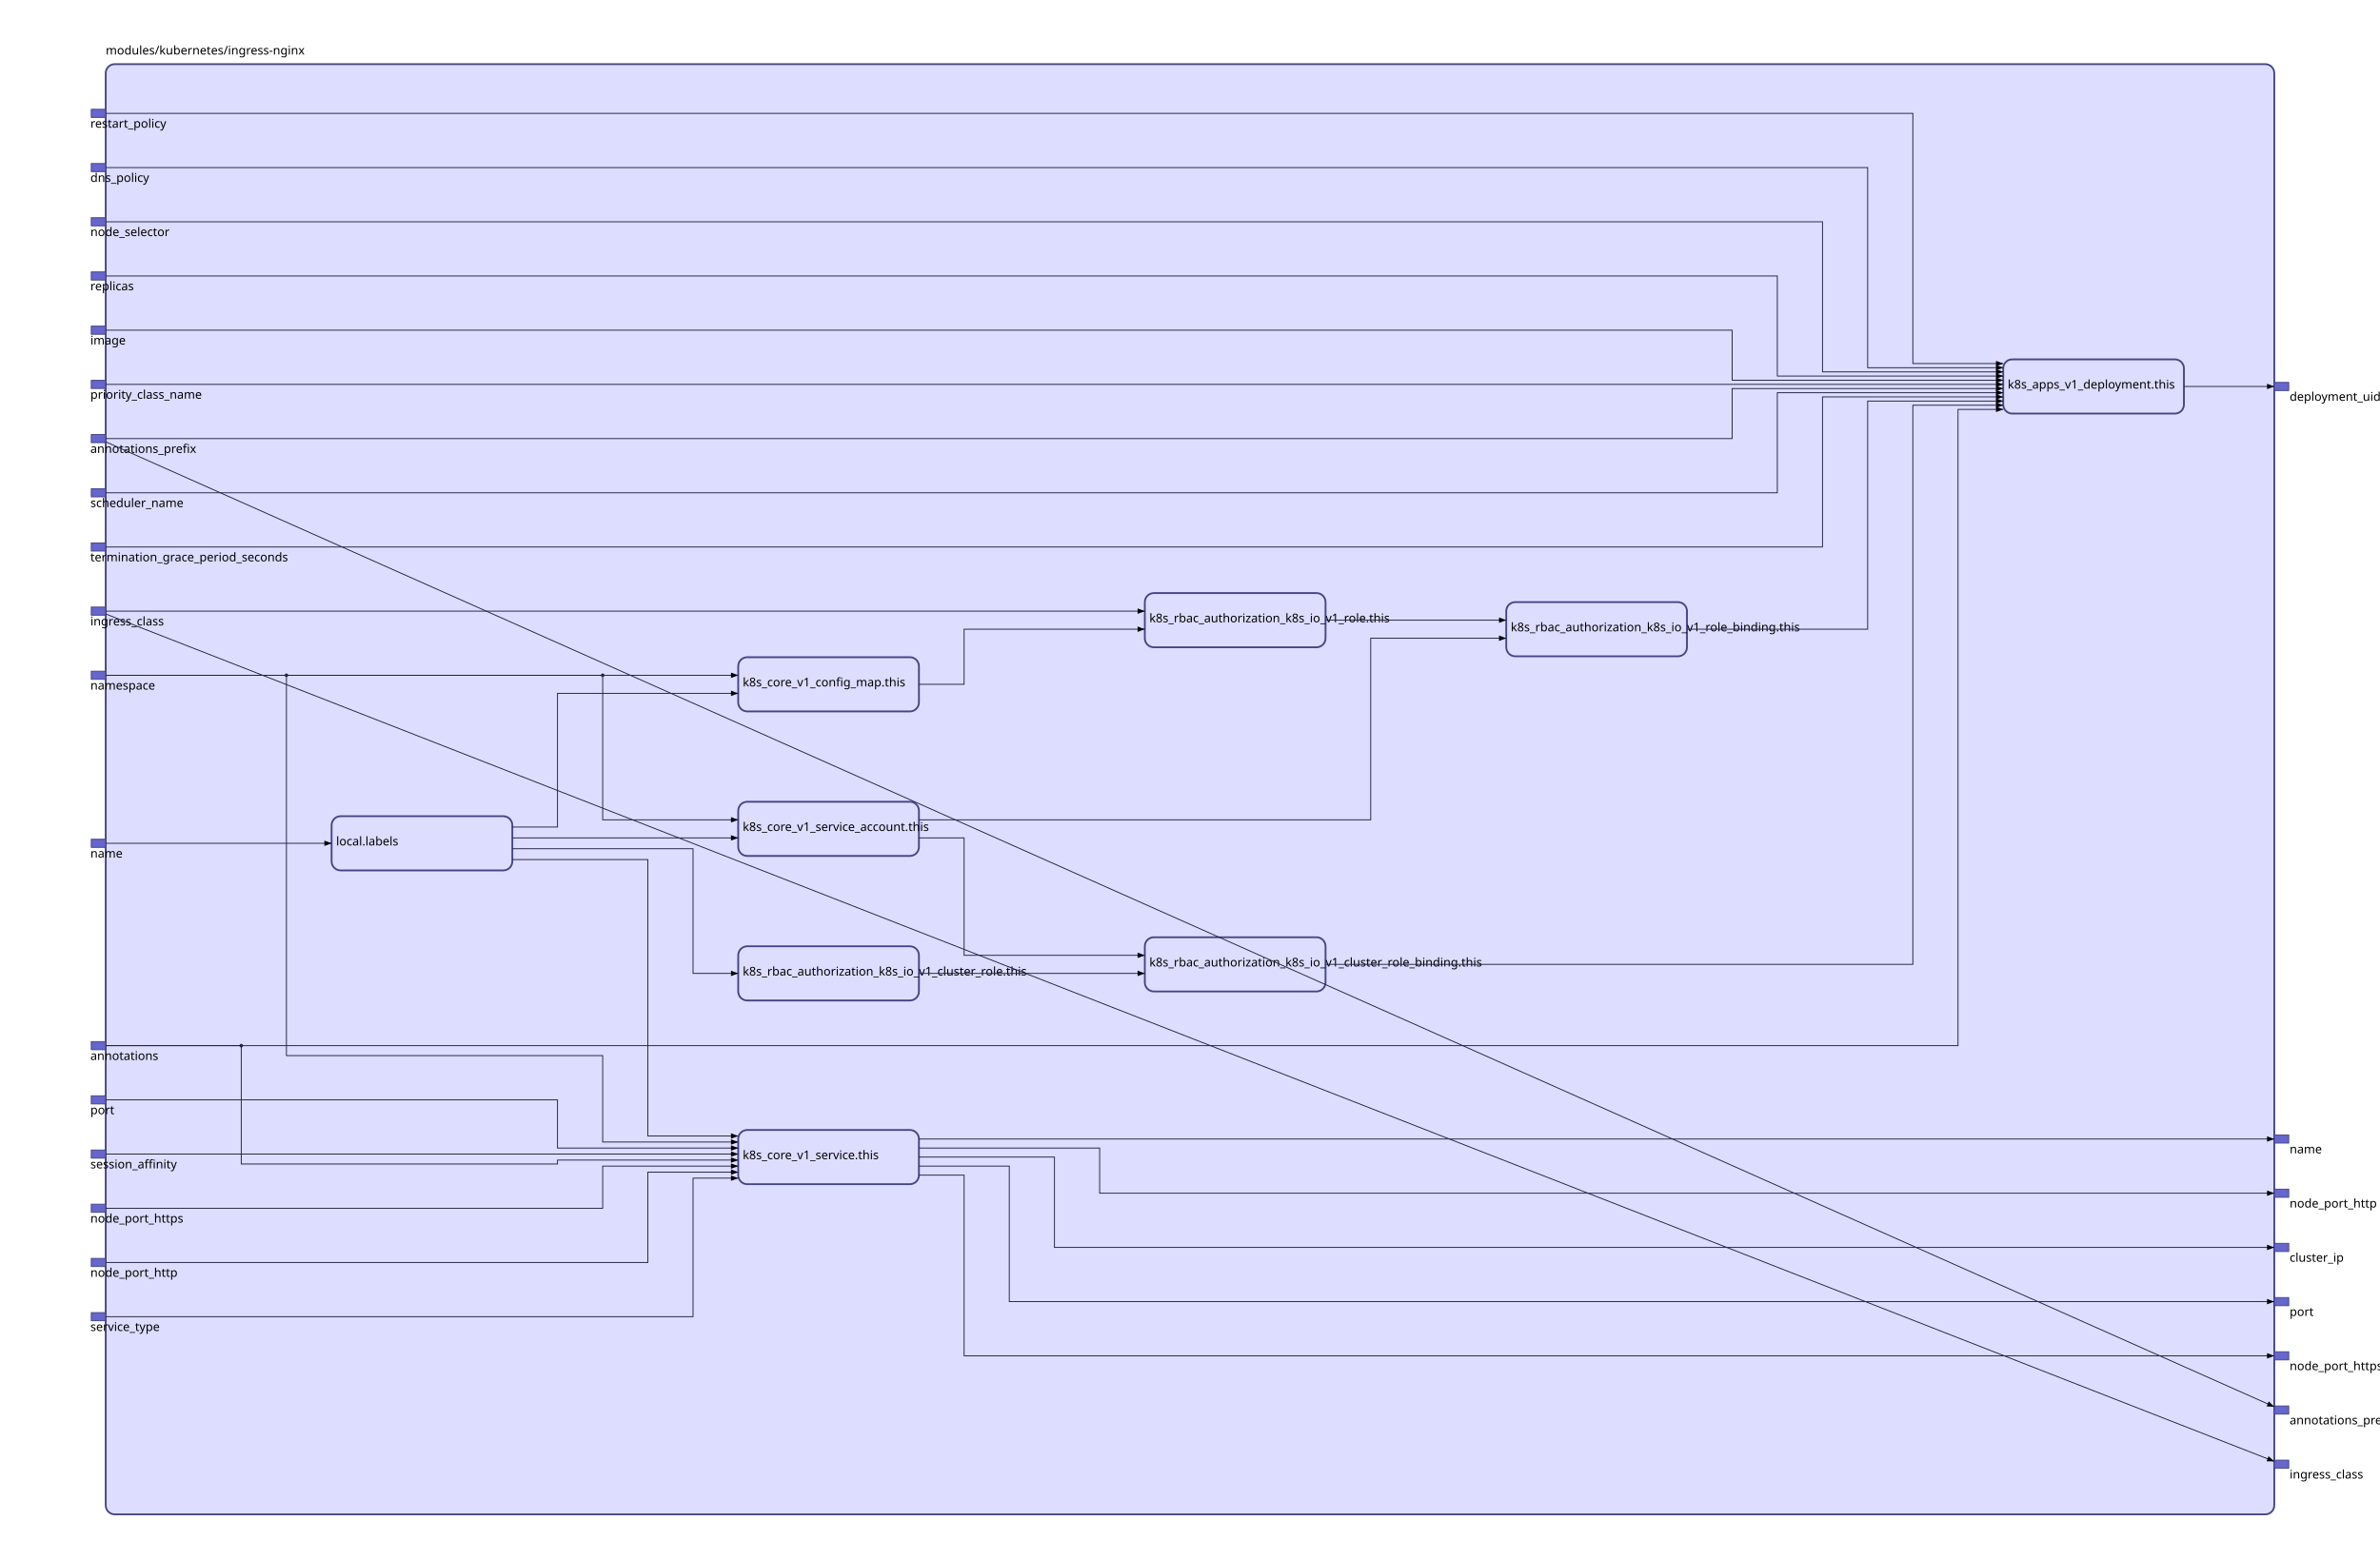
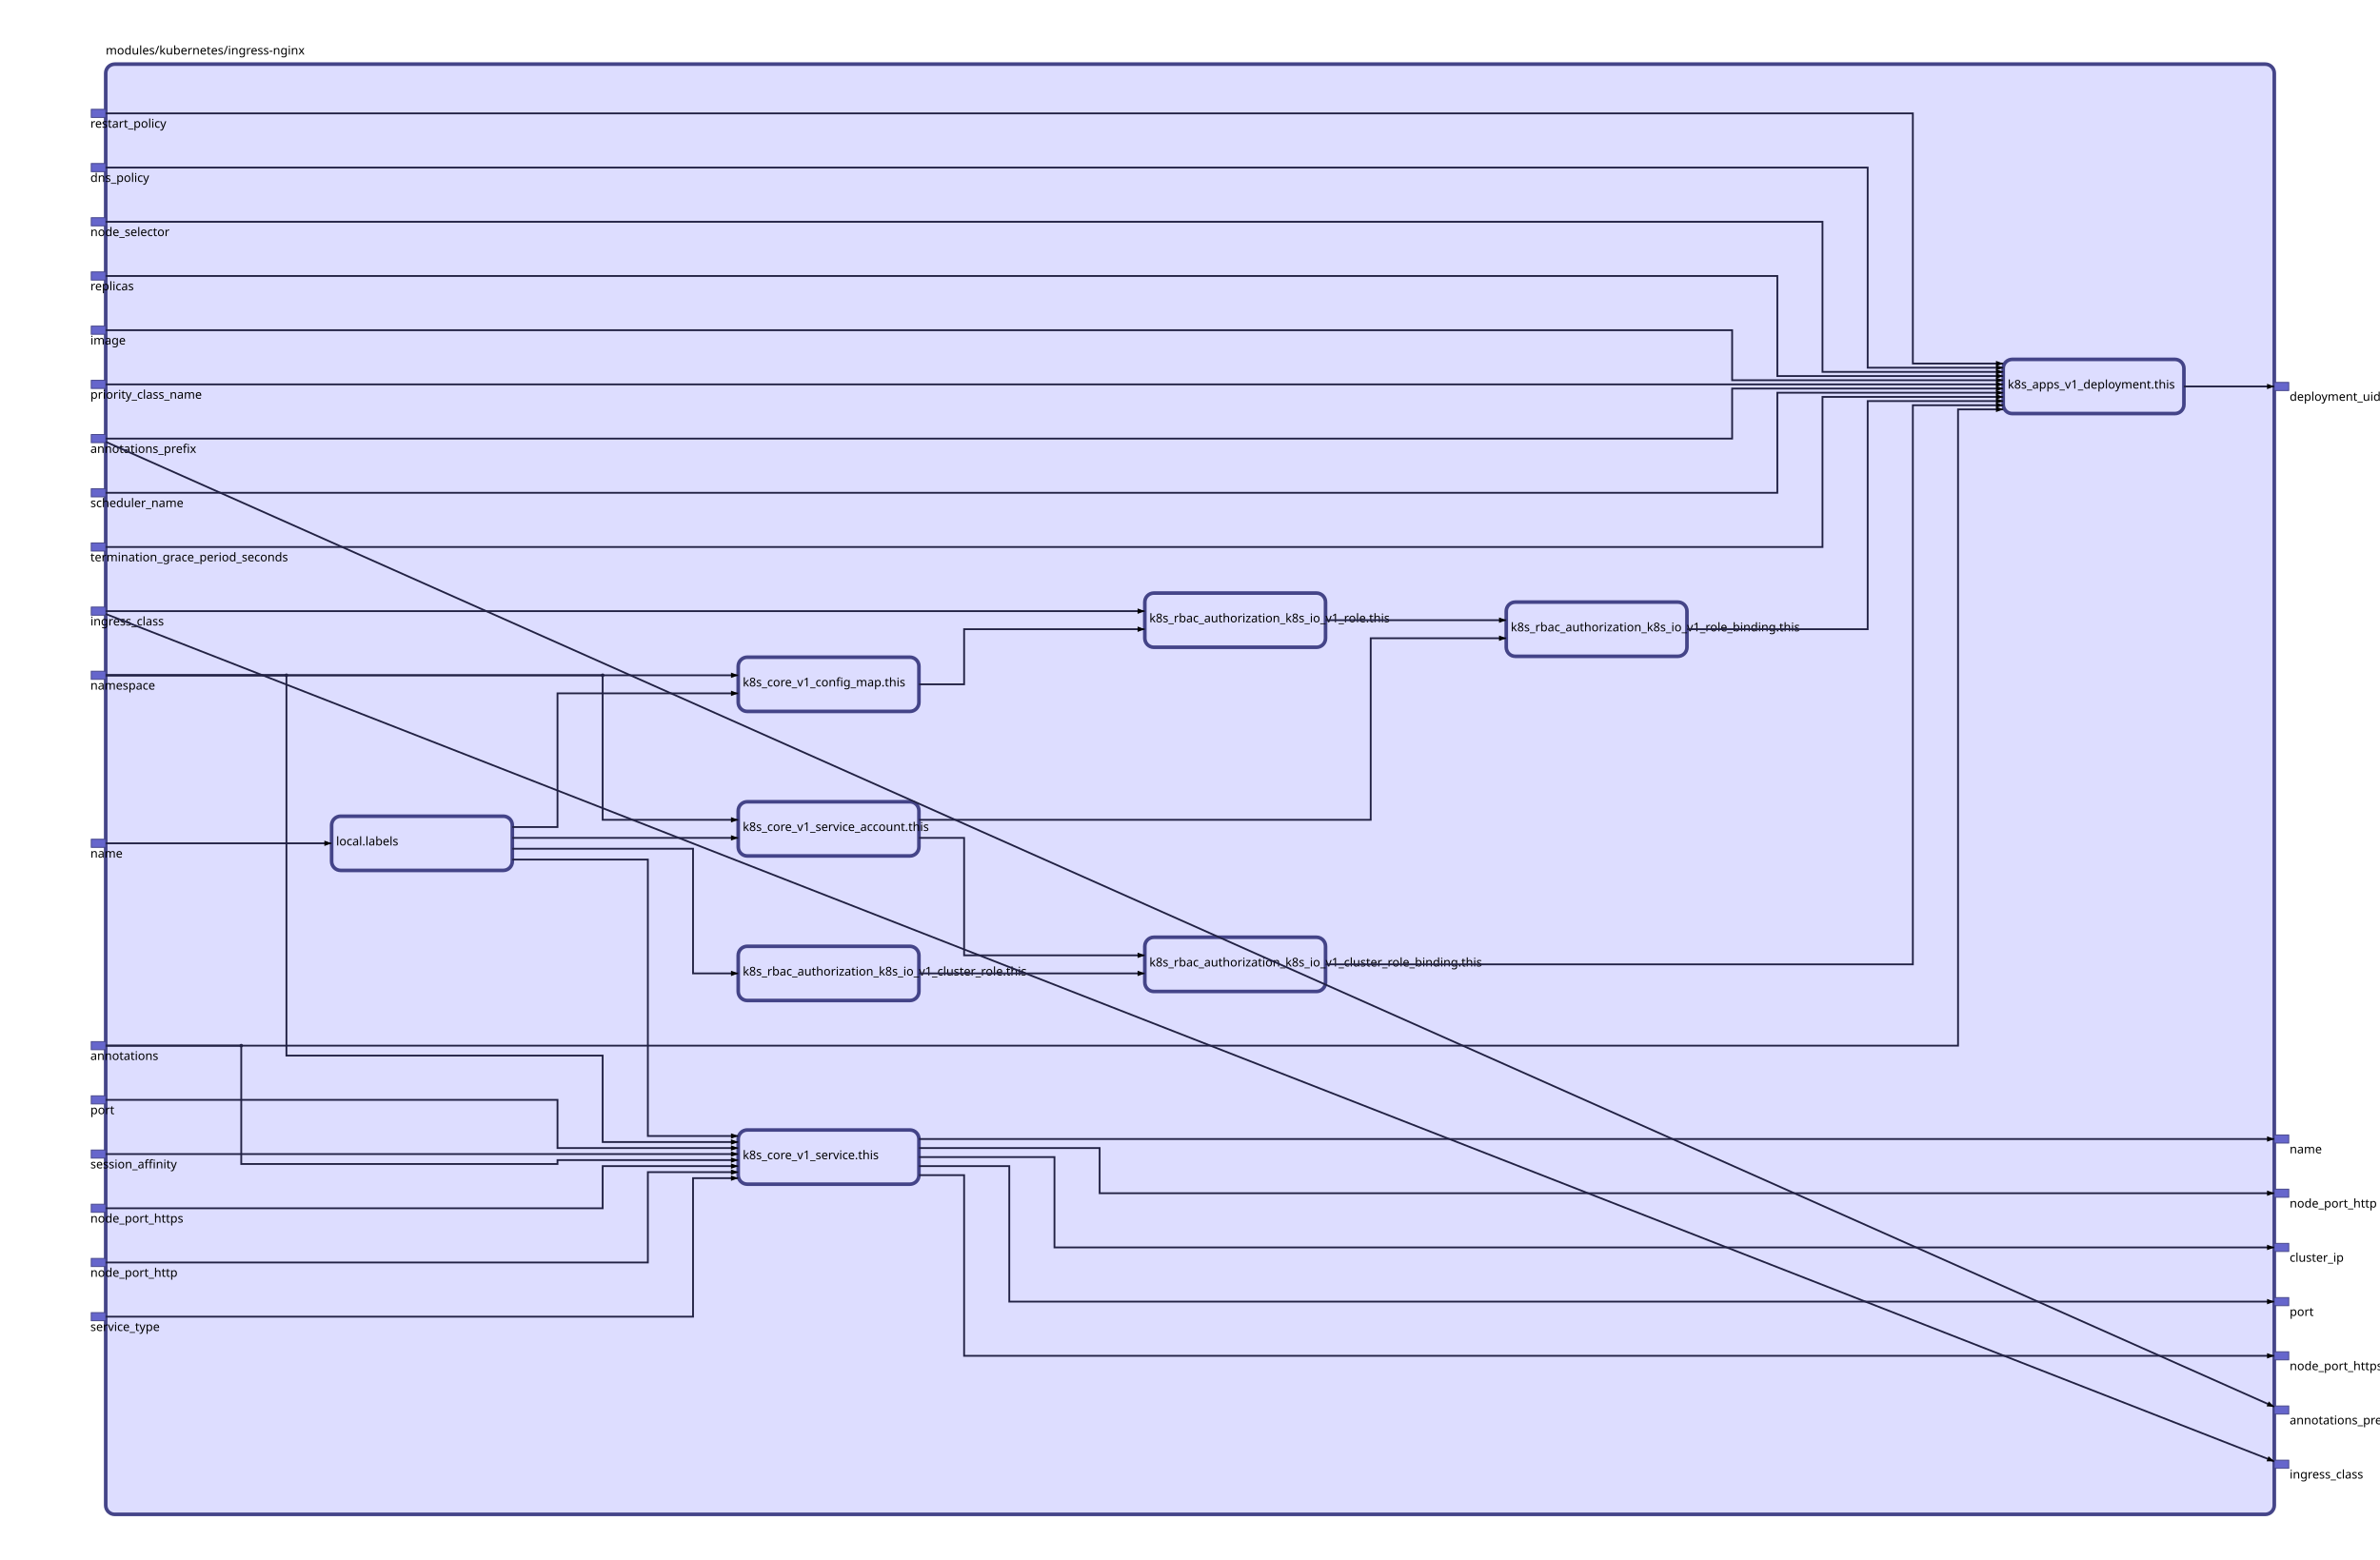
<svg xmlns="http://www.w3.org/2000/svg" id="sprotty_1" class="sprotty-graph sprotty" tabindex="1002" viewBox="0 0 2634 1726.333">
  <style>.elknode {
    stroke: #448;
-     stroke-width: 2;
+     stroke-width: 4;
    fill: #ddf;
}

.elkport {
    stroke: #448;
    stroke-width: 1;
    fill: #66c;
}

.elkedge {
    fill: none;
    stroke: #224;
-     stroke-width: 1;
+     stroke-width: 2;
    pointer-events: stroke;
}

.elkedge:hover {
    stroke: #88f;
-     stroke-width: 10;
+     stroke-width: 8;
+     stroke-dasharray: 16px;
+     stroke-dashoffset: 32px;
+     animation: stroke 0.5s linear infinite;
+ }
+ 
+ @keyframes stroke {
+     to {
+         stroke-dashoffset: 0;
+     }
}

.elkedge.arrow {
    fill: #336;
}

.elklabel {
    stroke-width: 0;
    stroke: #000;
    fill: #000;
    font-family: sans-serif;
    font-size: 10pt;
    dominant-baseline: hanging;
}

.elklabel:hover {
    font-size: 24pt;
}

.elkjunction {
    stroke: none;
    fill: #224;
}

.selected &gt; rect {
    stroke-width: 3;
}

.mouseover {
    stroke: #88f;
}
/*
 * Copyright (C) 2017 TypeFox and others.
 *
 * Licensed under the Apache License, Version 2.0 (the "License"); you may not use this file except in compliance with the License.
 * You may obtain a copy of the License at http://www.apache.org/licenses/LICENSE-2.0
 */

.sprotty {
    padding: 0px;
    font-family: "Helvetica Neue", Helvetica, Arial, sans-serif;
}

.sprotty-hidden {
    display: block;
    position: absolute;
    width: 0px;
    height: 0px;
}

.sprotty-popup {
    font-family: "Helvetica Neue", Helvetica, Arial, sans-serif;
    position: absolute;
    background: white;
    border-radius: 5px;
    border: 1px solid;
    max-width: 400px;
    min-width: 100px;
}

.sprotty-popup &gt; div {
    margin: 10px;
}

.sprotty-popup-closed {
    display: none;
}
</style>
  <g transform="scale(1) translate(0,0)">
    <g id="sprotty_3" transform="translate(117, 71)" opacity="1">
      <rect class="elknode" x="0" y="0" rx="10" width="2400" height="1605.333" />
      <g id="sprotty_5" transform="translate(2100, 326.8077)" opacity="1">
        <rect class="elknode" x="0" y="0" rx="10" width="200" height="60" />
        <text id="sprotty_6" class="elklabel" transform="translate(5, 22) translate(0, 0)" opacity="1">k8s_apps_v1_deployment.this</text>
      </g>
      <g id="sprotty_7" transform="translate(700, 656.5)" opacity="1">
        <rect class="elknode" x="0" y="0" rx="10" width="200" height="60" />
        <text id="sprotty_8" class="elklabel" transform="translate(5, 22) translate(0, 0)" opacity="1">k8s_core_v1_config_map.this</text>
      </g>
      <g id="sprotty_9" transform="translate(700, 1179.833)" opacity="1">
        <rect class="elknode" x="0" y="0" rx="10" width="200" height="60" />
        <text id="sprotty_10" class="elklabel" transform="translate(5, 22) translate(0, 0)" opacity="1">k8s_core_v1_service.this</text>
      </g>
      <g id="sprotty_11" transform="translate(700, 816.5)" opacity="1">
        <rect class="elknode" x="0" y="0" rx="10" width="200" height="60" />
        <text id="sprotty_12" class="elklabel" transform="translate(5, 22) translate(0, 0)" opacity="1">k8s_core_v1_service_account.this</text>
      </g>
      <g id="sprotty_13" transform="translate(700, 976.5)" opacity="1">
        <rect class="elknode" x="0" y="0" rx="10" width="200" height="60" />
        <text id="sprotty_14" class="elklabel" transform="translate(5, 22) translate(0, 0)" opacity="1">k8s_rbac_authorization_k8s_io_v1_cluster_role.this</text>
      </g>
      <g id="sprotty_15" transform="translate(1150, 966.5)" opacity="1">
        <rect class="elknode" x="0" y="0" rx="10" width="200" height="60" />
        <text id="sprotty_16" class="elklabel" transform="translate(5, 22) translate(0, 0)" opacity="1">k8s_rbac_authorization_k8s_io_v1_cluster_role_binding.this</text>
      </g>
      <g id="sprotty_17" transform="translate(1150, 585.5)" opacity="1">
        <rect class="elknode" x="0" y="0" rx="10" width="200" height="60" />
        <text id="sprotty_18" class="elklabel" transform="translate(5, 22) translate(0, 0)" opacity="1">k8s_rbac_authorization_k8s_io_v1_role.this</text>
      </g>
      <g id="sprotty_19" transform="translate(1550, 595.5)" opacity="1">
        <rect class="elknode" x="0" y="0" rx="10" width="200" height="60" />
        <text id="sprotty_20" class="elklabel" transform="translate(5, 22) translate(0, 0)" opacity="1">k8s_rbac_authorization_k8s_io_v1_role_binding.this</text>
      </g>
      <g id="sprotty_53" transform="translate(250, 832.5)" opacity="1">
        <rect class="elknode" x="0" y="0" rx="10" width="200" height="60" />
        <text id="sprotty_54" class="elklabel" transform="translate(5, 22) translate(0, 0)" opacity="1">local.labels</text>
      </g>
      <g id="sprotty_23" transform="translate(-16, 1082)" opacity="1">
        <rect class="elkport" x="0" y="0" width="16" height="9" />
        <text id="sprotty_24" class="elklabel" transform="translate(-1, 10) translate(0, 0)" opacity="1">annotations</text>
      </g>
      <g id="sprotty_26" transform="translate(-16, 410)" opacity="1">
        <rect class="elkport" x="0" y="0" width="16" height="9" />
        <text id="sprotty_27" class="elklabel" transform="translate(-1, 10) translate(0, 0)" opacity="1">annotations_prefix</text>
      </g>
      <g id="sprotty_29" transform="translate(-16, 110)" opacity="1">
        <rect class="elkport" x="0" y="0" width="16" height="9" />
        <text id="sprotty_30" class="elklabel" transform="translate(-1, 10) translate(0, 0)" opacity="1">dns_policy</text>
      </g>
      <g id="sprotty_32" transform="translate(-16, 290)" opacity="1">
        <rect class="elkport" x="0" y="0" width="16" height="9" />
        <text id="sprotty_33" class="elklabel" transform="translate(-1, 10) translate(0, 0)" opacity="1">image</text>
      </g>
      <g id="sprotty_35" transform="translate(-16, 170)" opacity="1">
        <rect class="elkport" x="0" y="0" width="16" height="9" />
        <text id="sprotty_36" class="elklabel" transform="translate(-1, 10) translate(0, 0)" opacity="1">node_selector</text>
      </g>
      <g id="sprotty_38" transform="translate(-16, 350)" opacity="1">
        <rect class="elkport" x="0" y="0" width="16" height="9" />
        <text id="sprotty_39" class="elklabel" transform="translate(-1, 10) translate(0, 0)" opacity="1">priority_class_name</text>
      </g>
      <g id="sprotty_41" transform="translate(-16, 230)" opacity="1">
        <rect class="elkport" x="0" y="0" width="16" height="9" />
        <text id="sprotty_42" class="elklabel" transform="translate(-1, 10) translate(0, 0)" opacity="1">replicas</text>
      </g>
      <g id="sprotty_44" transform="translate(-16, 50)" opacity="1">
        <rect class="elkport" x="0" y="0" width="16" height="9" />
        <text id="sprotty_45" class="elklabel" transform="translate(-1, 10) translate(0, 0)" opacity="1">restart_policy</text>
      </g>
      <g id="sprotty_47" transform="translate(-16, 470)" opacity="1">
        <rect class="elkport" x="0" y="0" width="16" height="9" />
        <text id="sprotty_48" class="elklabel" transform="translate(-1, 10) translate(0, 0)" opacity="1">scheduler_name</text>
      </g>
      <g id="sprotty_50" transform="translate(-16, 530)" opacity="1">
        <rect class="elkport" x="0" y="0" width="16" height="9" />
        <text id="sprotty_51" class="elklabel" transform="translate(-1, 10) translate(0, 0)" opacity="1">termination_grace_period_seconds</text>
      </g>
      <g id="sprotty_56" transform="translate(-16, 672)" opacity="1">
        <rect class="elkport" x="0" y="0" width="16" height="9" />
        <text id="sprotty_57" class="elklabel" transform="translate(-1, 10) translate(0, 0)" opacity="1">namespace</text>
      </g>
      <g id="sprotty_62" transform="translate(-16, 1322)" opacity="1">
        <rect class="elkport" x="0" y="0" width="16" height="9" />
        <text id="sprotty_63" class="elklabel" transform="translate(-1, 10) translate(0, 0)" opacity="1">node_port_http</text>
      </g>
      <g id="sprotty_65" transform="translate(-16, 1262)" opacity="1">
        <rect class="elkport" x="0" y="0" width="16" height="9" />
        <text id="sprotty_66" class="elklabel" transform="translate(-1, 10) translate(0, 0)" opacity="1">node_port_https</text>
      </g>
      <g id="sprotty_68" transform="translate(-16, 1142)" opacity="1">
        <rect class="elkport" x="0" y="0" width="16" height="9" />
        <text id="sprotty_69" class="elklabel" transform="translate(-1, 10) translate(0, 0)" opacity="1">port</text>
      </g>
      <g id="sprotty_71" transform="translate(-16, 1382)" opacity="1">
        <rect class="elkport" x="0" y="0" width="16" height="9" />
        <text id="sprotty_72" class="elklabel" transform="translate(-1, 10) translate(0, 0)" opacity="1">service_type</text>
      </g>
      <g id="sprotty_74" transform="translate(-16, 1202)" opacity="1">
        <rect class="elkport" x="0" y="0" width="16" height="9" />
        <text id="sprotty_75" class="elklabel" transform="translate(-1, 10) translate(0, 0)" opacity="1">session_affinity</text>
      </g>
      <g id="sprotty_83" transform="translate(-16, 601)" opacity="1">
        <rect class="elkport" x="0" y="0" width="16" height="9" />
        <text id="sprotty_84" class="elklabel" transform="translate(-1, 10) translate(0, 0)" opacity="1">ingress_class</text>
      </g>
      <g id="sprotty_88" transform="translate(-16, 858)" opacity="1">
        <rect class="elkport" x="0" y="0" width="16" height="9" />
        <text id="sprotty_89" class="elklabel" transform="translate(-1, 10) translate(0, 0)" opacity="1">name</text>
      </g>
      <g id="sprotty_91" transform="translate(2400, 1485.333)" opacity="1">
        <rect class="elkport" x="0" y="0" width="16" height="9" />
        <text id="sprotty_92" class="elklabel" transform="translate(17, 10) translate(0, 0)" opacity="1">annotations_prefix</text>
      </g>
      <g id="sprotty_94" transform="translate(2400, 1305.333)" opacity="1">
        <rect class="elkport" x="0" y="0" width="16" height="9" />
        <text id="sprotty_95" class="elklabel" transform="translate(17, 10) translate(0, 0)" opacity="1">cluster_ip</text>
      </g>
      <g id="sprotty_97" transform="translate(2400, 352.3077)" opacity="1">
        <rect class="elkport" x="0" y="0" width="16" height="9" />
        <text id="sprotty_98" class="elklabel" transform="translate(17, 10) translate(0, 0)" opacity="1">deployment_uid</text>
      </g>
      <g id="sprotty_100" transform="translate(2400, 1545.333)" opacity="1">
        <rect class="elkport" x="0" y="0" width="16" height="9" />
        <text id="sprotty_101" class="elklabel" transform="translate(17, 10) translate(0, 0)" opacity="1">ingress_class</text>
      </g>
      <g id="sprotty_103" transform="translate(2400, 1185.333)" opacity="1">
        <rect class="elkport" x="0" y="0" width="16" height="9" />
        <text id="sprotty_104" class="elklabel" transform="translate(17, 10) translate(0, 0)" opacity="1">name</text>
      </g>
      <g id="sprotty_106" transform="translate(2400, 1245.333)" opacity="1">
        <rect class="elkport" x="0" y="0" width="16" height="9" />
        <text id="sprotty_107" class="elklabel" transform="translate(17, 10) translate(0, 0)" opacity="1">node_port_http</text>
      </g>
      <g id="sprotty_109" transform="translate(2400, 1425.333)" opacity="1">
        <rect class="elkport" x="0" y="0" width="16" height="9" />
        <text id="sprotty_110" class="elklabel" transform="translate(17, 10) translate(0, 0)" opacity="1">node_port_https</text>
      </g>
      <g id="sprotty_112" transform="translate(2400, 1365.333)" opacity="1">
        <rect class="elkport" x="0" y="0" width="16" height="9" />
        <text id="sprotty_113" class="elklabel" transform="translate(17, 10) translate(0, 0)" opacity="1">port</text>
      </g>
      <text id="sprotty_4" class="elklabel" transform="translate(0, -21) translate(0, 0)" opacity="1">modules/kubernetes/ingress-nginx</text>
      <g id="sprotty_21" class="sprotty-edge" opacity="1">
        <path class="elkedge" d="M 1350,996.5 L 2000,996.5 L 2000,377.577 L 2100,377.577" />
        <path class="edge arrow" d="M 0,0 L 8,-3 L 8,3 Z" transform="rotate(180 2100 377.5769) translate(2100 377.5769)" />
      </g>
      <g id="sprotty_22" class="sprotty-edge" opacity="1">
        <path class="elkedge" d="M 1750,625.5 L 1950,625.5 L 1950,372.962 L 2100,372.962" />
        <path class="edge arrow" d="M 0,0 L 8,-3 L 8,3 Z" transform="rotate(180 2100 372.9615) translate(2100 372.9615)" />
      </g>
      <g id="sprotty_25" class="sprotty-edge" opacity="1">
        <path class="elkedge" d="M 0,1086.5 L 2050,1086.5 L 2050,382.192 L 2100,382.192" />
        <path class="edge arrow" d="M 0,0 L 8,-3 L 8,3 Z" transform="rotate(180 2100 382.1923) translate(2100 382.1923)" />
      </g>
      <g id="sprotty_28" class="sprotty-edge" opacity="1">
        <path class="elkedge" d="M 0,414.5 L 1800,414.5 L 1800,359.115 L 2100,359.115" />
        <path class="edge arrow" d="M 0,0 L 8,-3 L 8,3 Z" transform="rotate(180 2100 359.1154) translate(2100 359.1154)" />
      </g>
      <g id="sprotty_31" class="sprotty-edge" opacity="1">
        <path class="elkedge" d="M 0,114.5 L 1950,114.5 L 1950,336.038 L 2100,336.038" />
        <path class="edge arrow" d="M 0,0 L 8,-3 L 8,3 Z" transform="rotate(180 2100 336.0385) translate(2100 336.0385)" />
      </g>
      <g id="sprotty_34" class="sprotty-edge" opacity="1">
        <path class="elkedge" d="M 0,294.5 L 1800,294.5 L 1800,349.885 L 2100,349.885" />
        <path class="edge arrow" d="M 0,0 L 8,-3 L 8,3 Z" transform="rotate(180 2100 349.8846) translate(2100 349.8846)" />
      </g>
      <g id="sprotty_37" class="sprotty-edge" opacity="1">
        <path class="elkedge" d="M 0,174.5 L 1900,174.5 L 1900,340.654 L 2100,340.654" />
        <path class="edge arrow" d="M 0,0 L 8,-3 L 8,3 Z" transform="rotate(180 2100 340.6538) translate(2100 340.6538)" />
      </g>
      <g id="sprotty_40" class="sprotty-edge" opacity="1">
        <path class="elkedge" d="M 0,354.5 L 2100,354.5" />
        <path class="edge arrow" d="M 0,0 L 8,-3 L 8,3 Z" transform="rotate(180 2100 354.5) translate(2100 354.5)" />
      </g>
      <g id="sprotty_43" class="sprotty-edge" opacity="1">
        <path class="elkedge" d="M 0,234.5 L 1850,234.5 L 1850,345.269 L 2100,345.269" />
        <path class="edge arrow" d="M 0,0 L 8,-3 L 8,3 Z" transform="rotate(180 2100 345.2692) translate(2100 345.2692)" />
      </g>
      <g id="sprotty_46" class="sprotty-edge" opacity="1">
        <path class="elkedge" d="M 0,54.5 L 2000,54.5 L 2000,331.423 L 2100,331.423" />
        <path class="edge arrow" d="M 0,0 L 8,-3 L 8,3 Z" transform="rotate(180 2100 331.4231) translate(2100 331.4231)" />
      </g>
      <g id="sprotty_49" class="sprotty-edge" opacity="1">
        <path class="elkedge" d="M 0,474.5 L 1850,474.5 L 1850,363.731 L 2100,363.731" />
        <path class="edge arrow" d="M 0,0 L 8,-3 L 8,3 Z" transform="rotate(180 2100 363.7308) translate(2100 363.7308)" />
      </g>
      <g id="sprotty_52" class="sprotty-edge" opacity="1">
        <path class="elkedge" d="M 0,534.5 L 1900,534.5 L 1900,368.346 L 2100,368.346" />
        <path class="edge arrow" d="M 0,0 L 8,-3 L 8,3 Z" transform="rotate(180 2100 368.3462) translate(2100 368.3462)" />
      </g>
      <g id="sprotty_55" class="sprotty-edge" opacity="1">
        <path class="elkedge" d="M 450,844.5 L 500,844.5 L 500,696.5 L 700,696.5" />
        <path class="edge arrow" d="M 0,0 L 8,-3 L 8,3 Z" transform="rotate(180 700 696.5) translate(700 696.5)" />
      </g>
      <g id="sprotty_58" class="sprotty-edge" opacity="1">
        <path class="elkedge" d="M 0,676.5 L 700,676.5" />
        <path class="edge arrow" d="M 0,0 L 8,-3 L 8,3 Z" transform="rotate(180 700 676.5) translate(700 676.5)" />
      </g>
      <g id="sprotty_59" class="sprotty-edge" opacity="1">
        <path class="elkedge" d="M 450,880.5 L 600,880.5 L 600,1186.5 L 700,1186.5" />
        <path class="edge arrow" d="M 0,0 L 8,-3 L 8,3 Z" transform="rotate(180 700 1186.5) translate(700 1186.5)" />
      </g>
      <g id="sprotty_60" class="sprotty-edge" opacity="1">
        <path class="elkedge" d="M 0,1086.5 L 150,1086.5 L 150,1217.5 L 500,1217.5 L 500,1213.167 L 700,1213.167" />
        <path class="edge arrow" d="M 0,0 L 8,-3 L 8,3 Z" transform="rotate(180 700 1213.167) translate(700 1213.167)" />
        <g id="sprotty_60_j0" transform="translate(150, 1086.5)" opacity="1">
          <circle class="elkjunction" r="2" />
        </g>
      </g>
      <g id="sprotty_61" class="sprotty-edge" opacity="1">
        <path class="elkedge" d="M 0,676.5 L 200,676.5 L 200,1097.5 L 550,1097.5 L 550,1193.167 L 700,1193.167" />
        <path class="edge arrow" d="M 0,0 L 8,-3 L 8,3 Z" transform="rotate(180 700 1193.167) translate(700 1193.167)" />
        <g id="sprotty_61_j0" transform="translate(200, 676.5)" opacity="1">
          <circle class="elkjunction" r="2" />
        </g>
      </g>
      <g id="sprotty_64" class="sprotty-edge" opacity="1">
        <path class="elkedge" d="M 0,1326.5 L 600,1326.5 L 600,1226.5 L 700,1226.5" />
        <path class="edge arrow" d="M 0,0 L 8,-3 L 8,3 Z" transform="rotate(180 700 1226.5) translate(700 1226.5)" />
      </g>
      <g id="sprotty_67" class="sprotty-edge" opacity="1">
        <path class="elkedge" d="M 0,1266.5 L 550,1266.5 L 550,1219.833 L 700,1219.833" />
        <path class="edge arrow" d="M 0,0 L 8,-3 L 8,3 Z" transform="rotate(180 700 1219.833) translate(700 1219.833)" />
      </g>
      <g id="sprotty_70" class="sprotty-edge" opacity="1">
        <path class="elkedge" d="M 0,1146.5 L 500,1146.5 L 500,1199.833 L 700,1199.833" />
        <path class="edge arrow" d="M 0,0 L 8,-3 L 8,3 Z" transform="rotate(180 700 1199.833) translate(700 1199.833)" />
      </g>
      <g id="sprotty_73" class="sprotty-edge" opacity="1">
        <path class="elkedge" d="M 0,1386.5 L 650,1386.5 L 650,1233.167 L 700,1233.167" />
        <path class="edge arrow" d="M 0,0 L 8,-3 L 8,3 Z" transform="rotate(180 700 1233.167) translate(700 1233.167)" />
      </g>
      <g id="sprotty_76" class="sprotty-edge" opacity="1">
        <path class="elkedge" d="M 0,1206.5 L 700,1206.5" />
        <path class="edge arrow" d="M 0,0 L 8,-3 L 8,3 Z" transform="rotate(180 700 1206.5) translate(700 1206.5)" />
      </g>
      <g id="sprotty_77" class="sprotty-edge" opacity="1">
        <path class="elkedge" d="M 450,856.5 L 700,856.5" />
        <path class="edge arrow" d="M 0,0 L 8,-3 L 8,3 Z" transform="rotate(180 700 856.5) translate(700 856.5)" />
      </g>
      <g id="sprotty_78" class="sprotty-edge" opacity="1">
        <path class="elkedge" d="M 0,676.5 L 550,676.5 L 550,836.5 L 700,836.5" />
        <path class="edge arrow" d="M 0,0 L 8,-3 L 8,3 Z" transform="rotate(180 700 836.5) translate(700 836.5)" />
        <g id="sprotty_78_j0" transform="translate(550, 676.5)" opacity="1">
          <circle class="elkjunction" r="2" />
        </g>
      </g>
      <g id="sprotty_79" class="sprotty-edge" opacity="1">
        <path class="elkedge" d="M 450,868.5 L 650,868.5 L 650,1006.5 L 700,1006.5" />
        <path class="edge arrow" d="M 0,0 L 8,-3 L 8,3 Z" transform="rotate(180 700 1006.5) translate(700 1006.5)" />
      </g>
      <g id="sprotty_80" class="sprotty-edge" opacity="1">
        <path class="elkedge" d="M 900,856.5 L 950,856.5 L 950,986.5 L 1150,986.5" />
        <path class="edge arrow" d="M 0,0 L 8,-3 L 8,3 Z" transform="rotate(180 1150 986.5) translate(1150 986.5)" />
      </g>
      <g id="sprotty_81" class="sprotty-edge" opacity="1">
        <path class="elkedge" d="M 900,1006.5 L 1150,1006.5" />
        <path class="edge arrow" d="M 0,0 L 8,-3 L 8,3 Z" transform="rotate(180 1150 1006.5) translate(1150 1006.5)" />
      </g>
      <g id="sprotty_82" class="sprotty-edge" opacity="1">
        <path class="elkedge" d="M 900,686.5 L 950,686.5 L 950,625.5 L 1150,625.5" />
        <path class="edge arrow" d="M 0,0 L 8,-3 L 8,3 Z" transform="rotate(180 1150 625.5) translate(1150 625.5)" />
      </g>
      <g id="sprotty_85" class="sprotty-edge" opacity="1">
        <path class="elkedge" d="M 0,605.5 L 1150,605.5" />
        <path class="edge arrow" d="M 0,0 L 8,-3 L 8,3 Z" transform="rotate(180 1150 605.5) translate(1150 605.5)" />
      </g>
      <g id="sprotty_86" class="sprotty-edge" opacity="1">
        <path class="elkedge" d="M 900,836.5 L 1400,836.5 L 1400,635.5 L 1550,635.5" />
        <path class="edge arrow" d="M 0,0 L 8,-3 L 8,3 Z" transform="rotate(180 1550 635.5) translate(1550 635.5)" />
      </g>
      <g id="sprotty_87" class="sprotty-edge" opacity="1">
        <path class="elkedge" d="M 1350,615.5 L 1550,615.5" />
        <path class="edge arrow" d="M 0,0 L 8,-3 L 8,3 Z" transform="rotate(180 1550 615.5) translate(1550 615.5)" />
      </g>
      <g id="sprotty_90" class="sprotty-edge" opacity="1">
        <path class="elkedge" d="M 0,862.5 L 250,862.5" />
        <path class="edge arrow" d="M 0,0 L 8,-3 L 8,3 Z" transform="rotate(180 250 862.5) translate(250 862.5)" />
      </g>
      <g id="sprotty_93" class="sprotty-edge" opacity="1">
        <path class="elkedge" d="M 0,418.061 L 2400,1486.273" />
        <path class="edge arrow" d="M 0,0 L 8,-3 L 8,3 Z" transform="rotate(-156.0067 2400 1486.273) translate(2400 1486.273)" />
      </g>
      <g id="sprotty_96" class="sprotty-edge" opacity="1">
        <path class="elkedge" d="M 900,1209.833 L 1050,1209.833 L 1050,1309.833 L 2400,1309.833" />
        <path class="edge arrow" d="M 0,0 L 8,-3 L 8,3 Z" transform="rotate(180 2400 1309.833) translate(2400 1309.833)" />
      </g>
      <g id="sprotty_99" class="sprotty-edge" opacity="1">
        <path class="elkedge" d="M 2300,356.808 L 2400,356.808" />
        <path class="edge arrow" d="M 0,0 L 8,-3 L 8,3 Z" transform="rotate(180 2400 356.8077) translate(2400 356.8077)" />
      </g>
      <g id="sprotty_102" class="sprotty-edge" opacity="1">
        <path class="elkedge" d="M 0,608.627 L 2400,1546.706" />
        <path class="edge arrow" d="M 0,0 L 8,-3 L 8,3 Z" transform="rotate(-158.6511 2400 1546.706) translate(2400 1546.706)" />
      </g>
      <g id="sprotty_105" class="sprotty-edge" opacity="1">
        <path class="elkedge" d="M 900,1189.833 L 2400,1189.833" />
        <path class="edge arrow" d="M 0,0 L 8,-3 L 8,3 Z" transform="rotate(180 2400 1189.833) translate(2400 1189.833)" />
      </g>
      <g id="sprotty_108" class="sprotty-edge" opacity="1">
        <path class="elkedge" d="M 900,1199.833 L 1100,1199.833 L 1100,1249.833 L 2400,1249.833" />
        <path class="edge arrow" d="M 0,0 L 8,-3 L 8,3 Z" transform="rotate(180 2400 1249.833) translate(2400 1249.833)" />
      </g>
      <g id="sprotty_111" class="sprotty-edge" opacity="1">
        <path class="elkedge" d="M 900,1229.833 L 950,1229.833 L 950,1429.833 L 2400,1429.833" />
        <path class="edge arrow" d="M 0,0 L 8,-3 L 8,3 Z" transform="rotate(180 2400 1429.833) translate(2400 1429.833)" />
      </g>
      <g id="sprotty_114" class="sprotty-edge" opacity="1">
        <path class="elkedge" d="M 900,1219.833 L 1000,1219.833 L 1000,1369.833 L 2400,1369.833" />
        <path class="edge arrow" d="M 0,0 L 8,-3 L 8,3 Z" transform="rotate(180 2400 1369.833) translate(2400 1369.833)" />
      </g>
    </g>
  </g>
</svg>
